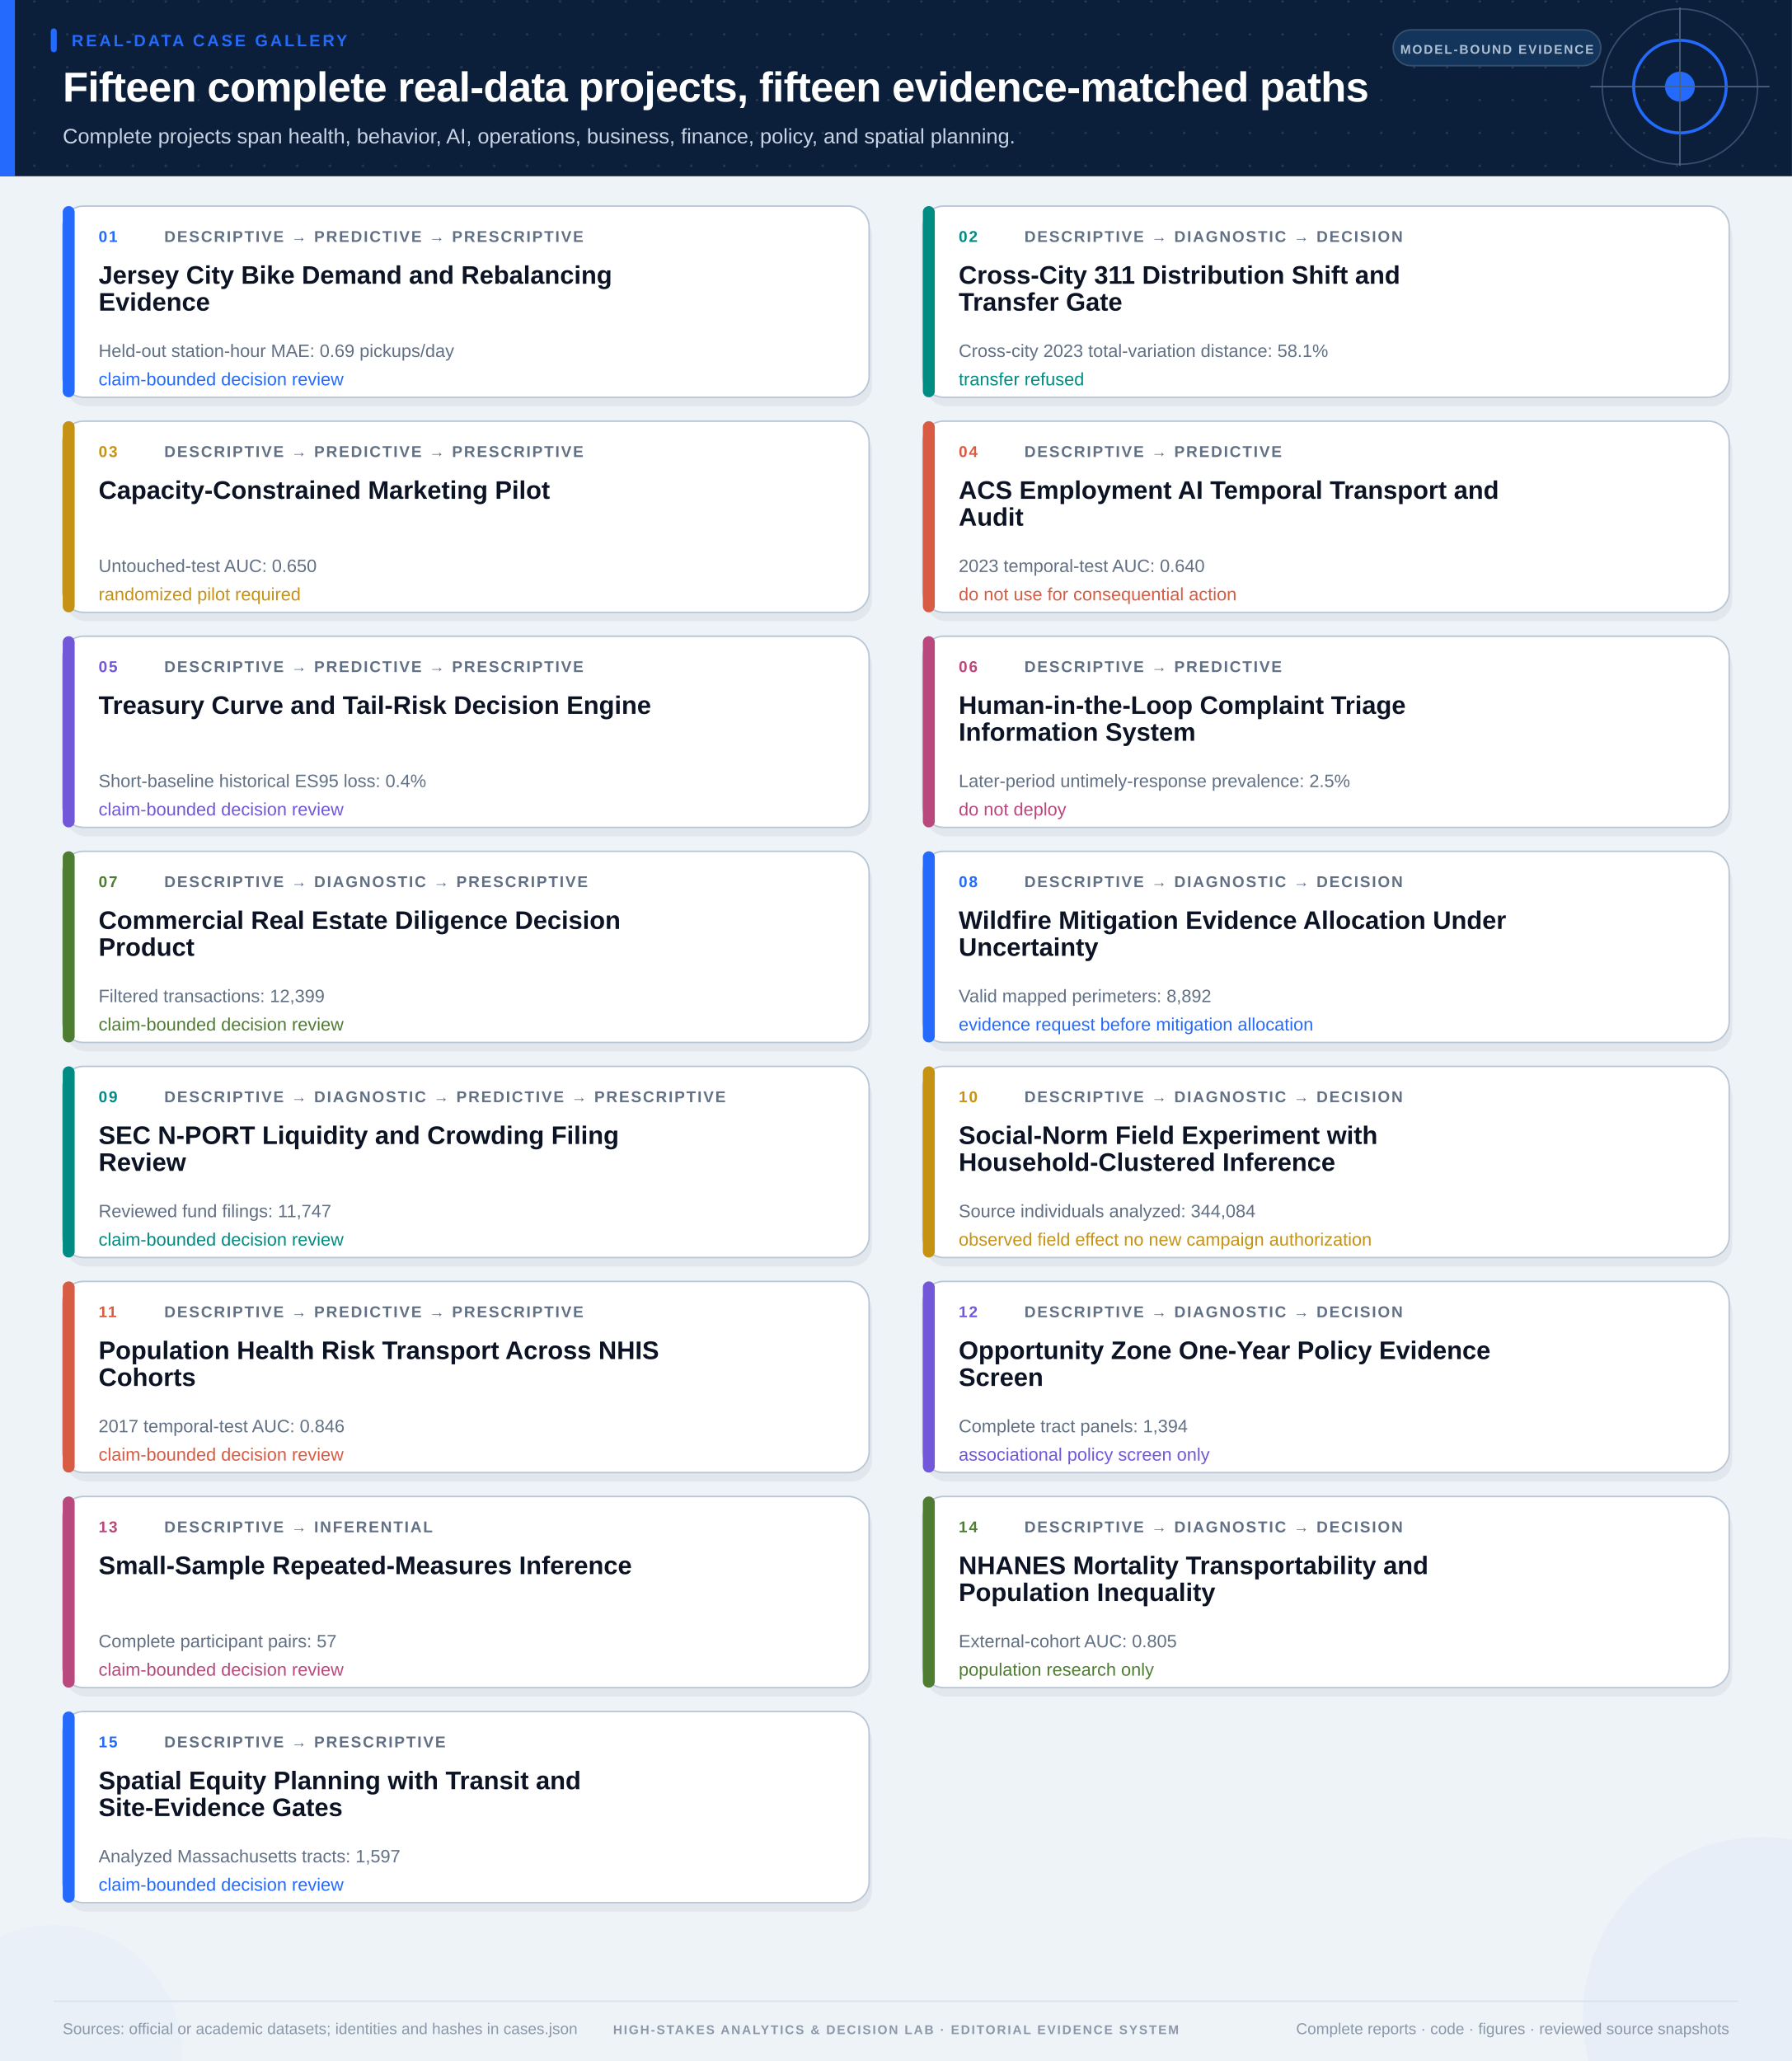
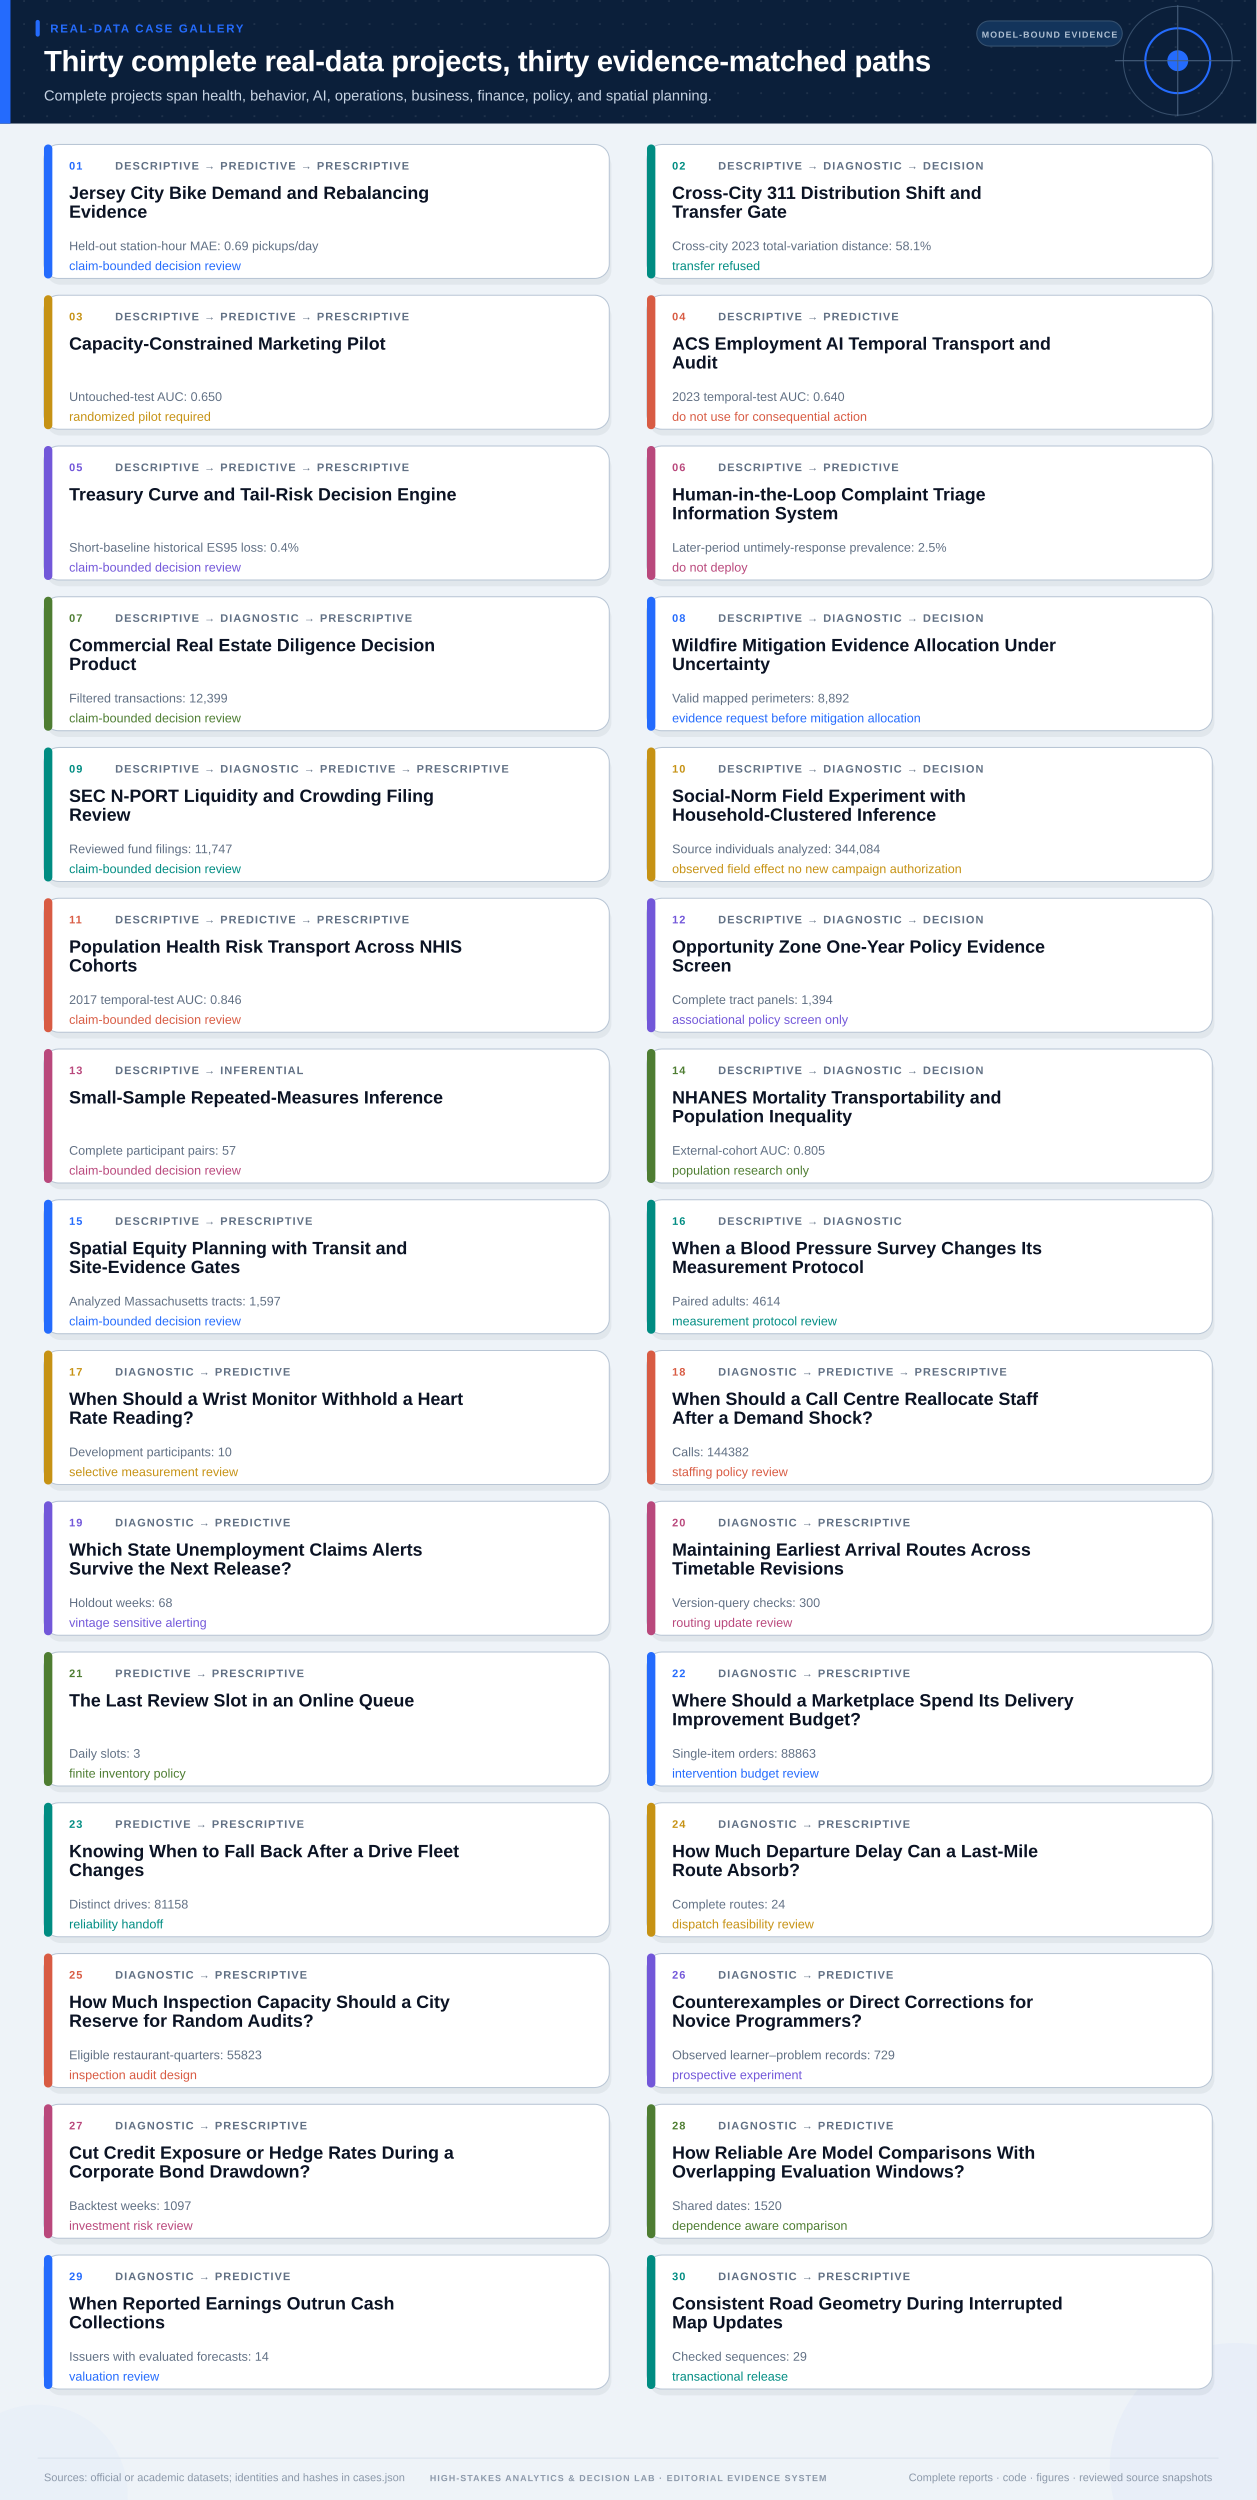
- <svg xmlns="http://www.w3.org/2000/svg" width="1200" height="1380" viewBox="0 0 1200 1380" role="img" aria-labelledby="title desc">
+ <svg xmlns="http://www.w3.org/2000/svg" width="1200" height="2388" viewBox="0 0 1200 2388" role="img" aria-labelledby="title desc">
  <defs>
    <pattern id="headerGrid" width="22" height="22" patternUnits="userSpaceOnUse">
      <circle cx="1" cy="1" r=".85" fill="#FFFFFF" opacity=".12" />
    </pattern>
  </defs>
  <style>
  text { font-family: -apple-system, BlinkMacSystemFont, "Segoe UI", Arial, sans-serif; }
  .kicker { font-size: 11px; font-weight: 800; letter-spacing: 1.6px; }
  .title { font-size: 28px; font-weight: 780; letter-spacing: -0.35px; }
  .subtitle { font-size: 14px; }
  .section { fill: #0B1324; font-size: 17px; font-weight: 720; }
  .label { fill: #263449; font-size: 14px; }
  .small { fill: #617084; font-size: 12px; }
  .eyebrow { fill: #617084; font-size: 10.5px; font-weight: 800; letter-spacing: 1px; }
  .value { fill: #0B1324; font-size: 16px; font-weight: 750; font-variant-numeric: tabular-nums; }
  .big { fill: #0B1324; font-size: 30px; font-weight: 800; font-variant-numeric: tabular-nums; }
  .display { fill: #0B1324; font-size: 38px; font-weight: 820; font-variant-numeric: tabular-nums; }
  .mono { fill: #263449; font-size: 12.5px; font-family: ui-monospace, SFMono-Regular, Menlo, Consolas, monospace; font-variant-numeric: tabular-nums; }
  .pill { font-size: 11px; font-weight: 760; letter-spacing: .25px; }
  .footnote { fill: #8B98A9; font-size: 10.5px; }
  .micro { fill: #8B98A9; font-size: 8.5px; font-weight: 800; letter-spacing: 1px; }
</style>
-   <rect width="1200" height="1380" fill="#EEF3F8" />
-   <circle cx="1180" cy="1350" r="120" fill="#246BFD" opacity=".035" />
-   <circle cx="36" cy="1375" r="86" fill="#246BFD" opacity=".025" />
+   <rect width="1200" height="2388" fill="#EEF3F8" />
+   <circle cx="1180" cy="2358" r="120" fill="#246BFD" opacity=".035" />
+   <circle cx="36" cy="2383" r="86" fill="#246BFD" opacity=".025" />
  <rect width="1200" height="118" fill="#0B1F3A" />
  <rect width="1200" height="118" fill="url(#headerGrid)" />
  <rect width="10" height="118" fill="#246BFD" />
  <rect x="34" y="19" width="4" height="16" rx="2" fill="#246BFD" />
  <text x="48.0" y="31.0" class="kicker" text-anchor="start" style="fill:#246BFD">REAL-DATA CASE GALLERY</text>
-   <text x="42.0" y="68.0" class="title" text-anchor="start" style="fill:#FFFFFF">Fifteen complete real-data projects, fifteen evidence-matched paths</text>
+   <text x="42.0" y="68.0" class="title" text-anchor="start" style="fill:#FFFFFF">Thirty complete real-data projects, thirty evidence-matched paths</text>
  <text x="42.0" y="96.0" class="subtitle" text-anchor="start" style="fill:#C7D4E4">Complete projects span health, behavior, AI, operations, business, finance, policy, and spatial planning.</text>
  <rect x="933" y="20" width="139" height="24" rx="12" fill="#13345B" stroke="#36516F" />
  <text x="1002.5" y="36.0" class="micro" text-anchor="middle" style="fill:#AFC0D3">MODEL-BOUND EVIDENCE</text>
  <circle cx="1125" cy="58" r="31" fill="none" stroke="#246BFD" stroke-width="2" />
  <circle cx="1125" cy="58" r="10" fill="#246BFD" />
  <circle cx="1125" cy="58" r="52" fill="none" stroke="#49627F" stroke-width="1" opacity=".7" />
  <line x1="1065" y1="58" x2="1185" y2="58" stroke="#49627F" stroke-width="1" />
  <line x1="1125" y1="5" x2="1125" y2="111" stroke="#49627F" stroke-width="1" />
  <rect x="44.0" y="144.0" width="540.0" height="128.0" rx="14" fill="#07152A" opacity=".055" />
  <rect x="42.0" y="138.0" width="540.0" height="128.0" rx="14" fill="#FFFFFF" stroke="#B9C6D5" stroke-width="1" />
  <rect x="42.0" y="138.0" width="8" height="128" rx="4" fill="#246BFD" />
  <text x="66.0" y="162.0" class="eyebrow" text-anchor="start" style="fill:#246BFD">01</text>
  <text x="110.0" y="162.0" class="eyebrow" text-anchor="start" style="fill:#617084">DESCRIPTIVE → PREDICTIVE → PRESCRIPTIVE</text>
  <text x="66.0" y="190.0" class="section" text-anchor="start" style="fill:#0B1324">Jersey City Bike Demand and Rebalancing</text>
  <text x="66.0" y="208.0" class="section" text-anchor="start" style="fill:#0B1324">Evidence</text>
  <text x="66.0" y="239.0" class="small" text-anchor="start" style="fill:#617084">Held-out station-hour MAE: 0.69 pickups/day</text>
  <text x="66.0" y="258.0" class="small" text-anchor="start" style="fill:#246BFD">claim-bounded decision review</text>
  <rect x="620.0" y="144.0" width="540.0" height="128.0" rx="14" fill="#07152A" opacity=".055" />
  <rect x="618.0" y="138.0" width="540.0" height="128.0" rx="14" fill="#FFFFFF" stroke="#B9C6D5" stroke-width="1" />
  <rect x="618.0" y="138.0" width="8" height="128" rx="4" fill="#008C82" />
  <text x="642.0" y="162.0" class="eyebrow" text-anchor="start" style="fill:#008C82">02</text>
  <text x="686.0" y="162.0" class="eyebrow" text-anchor="start" style="fill:#617084">DESCRIPTIVE → DIAGNOSTIC → DECISION</text>
  <text x="642.0" y="190.0" class="section" text-anchor="start" style="fill:#0B1324">Cross-City 311 Distribution Shift and</text>
  <text x="642.0" y="208.0" class="section" text-anchor="start" style="fill:#0B1324">Transfer Gate</text>
  <text x="642.0" y="239.0" class="small" text-anchor="start" style="fill:#617084">Cross-city 2023 total-variation distance: 58.1%</text>
  <text x="642.0" y="258.0" class="small" text-anchor="start" style="fill:#008C82">transfer refused</text>
  <rect x="44.0" y="288.0" width="540.0" height="128.0" rx="14" fill="#07152A" opacity=".055" />
  <rect x="42.0" y="282.0" width="540.0" height="128.0" rx="14" fill="#FFFFFF" stroke="#B9C6D5" stroke-width="1" />
  <rect x="42.0" y="282.0" width="8" height="128" rx="4" fill="#C69214" />
  <text x="66.0" y="306.0" class="eyebrow" text-anchor="start" style="fill:#C69214">03</text>
  <text x="110.0" y="306.0" class="eyebrow" text-anchor="start" style="fill:#617084">DESCRIPTIVE → PREDICTIVE → PRESCRIPTIVE</text>
  <text x="66.0" y="334.0" class="section" text-anchor="start" style="fill:#0B1324">Capacity-Constrained Marketing Pilot</text>
  <text x="66.0" y="383.0" class="small" text-anchor="start" style="fill:#617084">Untouched-test AUC: 0.650</text>
  <text x="66.0" y="402.0" class="small" text-anchor="start" style="fill:#C69214">randomized pilot required</text>
  <rect x="620.0" y="288.0" width="540.0" height="128.0" rx="14" fill="#07152A" opacity=".055" />
  <rect x="618.0" y="282.0" width="540.0" height="128.0" rx="14" fill="#FFFFFF" stroke="#B9C6D5" stroke-width="1" />
  <rect x="618.0" y="282.0" width="8" height="128" rx="4" fill="#D85B43" />
  <text x="642.0" y="306.0" class="eyebrow" text-anchor="start" style="fill:#D85B43">04</text>
  <text x="686.0" y="306.0" class="eyebrow" text-anchor="start" style="fill:#617084">DESCRIPTIVE → PREDICTIVE</text>
  <text x="642.0" y="334.0" class="section" text-anchor="start" style="fill:#0B1324">ACS Employment AI Temporal Transport and</text>
  <text x="642.0" y="352.0" class="section" text-anchor="start" style="fill:#0B1324">Audit</text>
  <text x="642.0" y="383.0" class="small" text-anchor="start" style="fill:#617084">2023 temporal-test AUC: 0.640</text>
  <text x="642.0" y="402.0" class="small" text-anchor="start" style="fill:#D85B43">do not use for consequential action</text>
  <rect x="44.0" y="432.0" width="540.0" height="128.0" rx="14" fill="#07152A" opacity=".055" />
  <rect x="42.0" y="426.0" width="540.0" height="128.0" rx="14" fill="#FFFFFF" stroke="#B9C6D5" stroke-width="1" />
  <rect x="42.0" y="426.0" width="8" height="128" rx="4" fill="#7257D9" />
  <text x="66.0" y="450.0" class="eyebrow" text-anchor="start" style="fill:#7257D9">05</text>
  <text x="110.0" y="450.0" class="eyebrow" text-anchor="start" style="fill:#617084">DESCRIPTIVE → PREDICTIVE → PRESCRIPTIVE</text>
  <text x="66.0" y="478.0" class="section" text-anchor="start" style="fill:#0B1324">Treasury Curve and Tail-Risk Decision Engine</text>
  <text x="66.0" y="527.0" class="small" text-anchor="start" style="fill:#617084">Short-baseline historical ES95 loss: 0.4%</text>
  <text x="66.0" y="546.0" class="small" text-anchor="start" style="fill:#7257D9">claim-bounded decision review</text>
  <rect x="620.0" y="432.0" width="540.0" height="128.0" rx="14" fill="#07152A" opacity=".055" />
  <rect x="618.0" y="426.0" width="540.0" height="128.0" rx="14" fill="#FFFFFF" stroke="#B9C6D5" stroke-width="1" />
  <rect x="618.0" y="426.0" width="8" height="128" rx="4" fill="#B9487C" />
  <text x="642.0" y="450.0" class="eyebrow" text-anchor="start" style="fill:#B9487C">06</text>
  <text x="686.0" y="450.0" class="eyebrow" text-anchor="start" style="fill:#617084">DESCRIPTIVE → PREDICTIVE</text>
  <text x="642.0" y="478.0" class="section" text-anchor="start" style="fill:#0B1324">Human-in-the-Loop Complaint Triage</text>
  <text x="642.0" y="496.0" class="section" text-anchor="start" style="fill:#0B1324">Information System</text>
  <text x="642.0" y="527.0" class="small" text-anchor="start" style="fill:#617084">Later-period untimely-response prevalence: 2.5%</text>
  <text x="642.0" y="546.0" class="small" text-anchor="start" style="fill:#B9487C">do not deploy</text>
  <rect x="44.0" y="576.0" width="540.0" height="128.0" rx="14" fill="#07152A" opacity=".055" />
  <rect x="42.0" y="570.0" width="540.0" height="128.0" rx="14" fill="#FFFFFF" stroke="#B9C6D5" stroke-width="1" />
  <rect x="42.0" y="570.0" width="8" height="128" rx="4" fill="#4E7D32" />
  <text x="66.0" y="594.0" class="eyebrow" text-anchor="start" style="fill:#4E7D32">07</text>
  <text x="110.0" y="594.0" class="eyebrow" text-anchor="start" style="fill:#617084">DESCRIPTIVE → DIAGNOSTIC → PRESCRIPTIVE</text>
  <text x="66.0" y="622.0" class="section" text-anchor="start" style="fill:#0B1324">Commercial Real Estate Diligence Decision</text>
  <text x="66.0" y="640.0" class="section" text-anchor="start" style="fill:#0B1324">Product</text>
  <text x="66.0" y="671.0" class="small" text-anchor="start" style="fill:#617084">Filtered transactions: 12,399</text>
  <text x="66.0" y="690.0" class="small" text-anchor="start" style="fill:#4E7D32">claim-bounded decision review</text>
  <rect x="620.0" y="576.0" width="540.0" height="128.0" rx="14" fill="#07152A" opacity=".055" />
  <rect x="618.0" y="570.0" width="540.0" height="128.0" rx="14" fill="#FFFFFF" stroke="#B9C6D5" stroke-width="1" />
  <rect x="618.0" y="570.0" width="8" height="128" rx="4" fill="#246BFD" />
  <text x="642.0" y="594.0" class="eyebrow" text-anchor="start" style="fill:#246BFD">08</text>
  <text x="686.0" y="594.0" class="eyebrow" text-anchor="start" style="fill:#617084">DESCRIPTIVE → DIAGNOSTIC → DECISION</text>
  <text x="642.0" y="622.0" class="section" text-anchor="start" style="fill:#0B1324">Wildfire Mitigation Evidence Allocation Under</text>
  <text x="642.0" y="640.0" class="section" text-anchor="start" style="fill:#0B1324">Uncertainty</text>
  <text x="642.0" y="671.0" class="small" text-anchor="start" style="fill:#617084">Valid mapped perimeters: 8,892</text>
  <text x="642.0" y="690.0" class="small" text-anchor="start" style="fill:#246BFD">evidence request before mitigation allocation</text>
  <rect x="44.0" y="720.0" width="540.0" height="128.0" rx="14" fill="#07152A" opacity=".055" />
  <rect x="42.0" y="714.0" width="540.0" height="128.0" rx="14" fill="#FFFFFF" stroke="#B9C6D5" stroke-width="1" />
  <rect x="42.0" y="714.0" width="8" height="128" rx="4" fill="#008C82" />
  <text x="66.0" y="738.0" class="eyebrow" text-anchor="start" style="fill:#008C82">09</text>
  <text x="110.0" y="738.0" class="eyebrow" text-anchor="start" style="fill:#617084">DESCRIPTIVE → DIAGNOSTIC → PREDICTIVE → PRESCRIPTIVE</text>
  <text x="66.0" y="766.0" class="section" text-anchor="start" style="fill:#0B1324">SEC N-PORT Liquidity and Crowding Filing</text>
  <text x="66.0" y="784.0" class="section" text-anchor="start" style="fill:#0B1324">Review</text>
  <text x="66.0" y="815.0" class="small" text-anchor="start" style="fill:#617084">Reviewed fund filings: 11,747</text>
  <text x="66.0" y="834.0" class="small" text-anchor="start" style="fill:#008C82">claim-bounded decision review</text>
  <rect x="620.0" y="720.0" width="540.0" height="128.0" rx="14" fill="#07152A" opacity=".055" />
  <rect x="618.0" y="714.0" width="540.0" height="128.0" rx="14" fill="#FFFFFF" stroke="#B9C6D5" stroke-width="1" />
  <rect x="618.0" y="714.0" width="8" height="128" rx="4" fill="#C69214" />
  <text x="642.0" y="738.0" class="eyebrow" text-anchor="start" style="fill:#C69214">10</text>
  <text x="686.0" y="738.0" class="eyebrow" text-anchor="start" style="fill:#617084">DESCRIPTIVE → DIAGNOSTIC → DECISION</text>
  <text x="642.0" y="766.0" class="section" text-anchor="start" style="fill:#0B1324">Social-Norm Field Experiment with</text>
  <text x="642.0" y="784.0" class="section" text-anchor="start" style="fill:#0B1324">Household-Clustered Inference</text>
  <text x="642.0" y="815.0" class="small" text-anchor="start" style="fill:#617084">Source individuals analyzed: 344,084</text>
  <text x="642.0" y="834.0" class="small" text-anchor="start" style="fill:#C69214">observed field effect no new campaign authorization</text>
  <rect x="44.0" y="864.0" width="540.0" height="128.0" rx="14" fill="#07152A" opacity=".055" />
  <rect x="42.0" y="858.0" width="540.0" height="128.0" rx="14" fill="#FFFFFF" stroke="#B9C6D5" stroke-width="1" />
  <rect x="42.0" y="858.0" width="8" height="128" rx="4" fill="#D85B43" />
  <text x="66.0" y="882.0" class="eyebrow" text-anchor="start" style="fill:#D85B43">11</text>
  <text x="110.0" y="882.0" class="eyebrow" text-anchor="start" style="fill:#617084">DESCRIPTIVE → PREDICTIVE → PRESCRIPTIVE</text>
  <text x="66.0" y="910.0" class="section" text-anchor="start" style="fill:#0B1324">Population Health Risk Transport Across NHIS</text>
  <text x="66.0" y="928.0" class="section" text-anchor="start" style="fill:#0B1324">Cohorts</text>
  <text x="66.0" y="959.0" class="small" text-anchor="start" style="fill:#617084">2017 temporal-test AUC: 0.846</text>
  <text x="66.0" y="978.0" class="small" text-anchor="start" style="fill:#D85B43">claim-bounded decision review</text>
  <rect x="620.0" y="864.0" width="540.0" height="128.0" rx="14" fill="#07152A" opacity=".055" />
  <rect x="618.0" y="858.0" width="540.0" height="128.0" rx="14" fill="#FFFFFF" stroke="#B9C6D5" stroke-width="1" />
  <rect x="618.0" y="858.0" width="8" height="128" rx="4" fill="#7257D9" />
  <text x="642.0" y="882.0" class="eyebrow" text-anchor="start" style="fill:#7257D9">12</text>
  <text x="686.0" y="882.0" class="eyebrow" text-anchor="start" style="fill:#617084">DESCRIPTIVE → DIAGNOSTIC → DECISION</text>
  <text x="642.0" y="910.0" class="section" text-anchor="start" style="fill:#0B1324">Opportunity Zone One-Year Policy Evidence</text>
  <text x="642.0" y="928.0" class="section" text-anchor="start" style="fill:#0B1324">Screen</text>
  <text x="642.0" y="959.0" class="small" text-anchor="start" style="fill:#617084">Complete tract panels: 1,394</text>
  <text x="642.0" y="978.0" class="small" text-anchor="start" style="fill:#7257D9">associational policy screen only</text>
  <rect x="44.0" y="1008.0" width="540.0" height="128.0" rx="14" fill="#07152A" opacity=".055" />
  <rect x="42.0" y="1002.0" width="540.0" height="128.0" rx="14" fill="#FFFFFF" stroke="#B9C6D5" stroke-width="1" />
  <rect x="42.0" y="1002.0" width="8" height="128" rx="4" fill="#B9487C" />
  <text x="66.0" y="1026.0" class="eyebrow" text-anchor="start" style="fill:#B9487C">13</text>
  <text x="110.0" y="1026.0" class="eyebrow" text-anchor="start" style="fill:#617084">DESCRIPTIVE → INFERENTIAL</text>
  <text x="66.0" y="1054.0" class="section" text-anchor="start" style="fill:#0B1324">Small-Sample Repeated-Measures Inference</text>
  <text x="66.0" y="1103.0" class="small" text-anchor="start" style="fill:#617084">Complete participant pairs: 57</text>
  <text x="66.0" y="1122.0" class="small" text-anchor="start" style="fill:#B9487C">claim-bounded decision review</text>
  <rect x="620.0" y="1008.0" width="540.0" height="128.0" rx="14" fill="#07152A" opacity=".055" />
  <rect x="618.0" y="1002.0" width="540.0" height="128.0" rx="14" fill="#FFFFFF" stroke="#B9C6D5" stroke-width="1" />
  <rect x="618.0" y="1002.0" width="8" height="128" rx="4" fill="#4E7D32" />
  <text x="642.0" y="1026.0" class="eyebrow" text-anchor="start" style="fill:#4E7D32">14</text>
  <text x="686.0" y="1026.0" class="eyebrow" text-anchor="start" style="fill:#617084">DESCRIPTIVE → DIAGNOSTIC → DECISION</text>
  <text x="642.0" y="1054.0" class="section" text-anchor="start" style="fill:#0B1324">NHANES Mortality Transportability and</text>
  <text x="642.0" y="1072.0" class="section" text-anchor="start" style="fill:#0B1324">Population Inequality</text>
  <text x="642.0" y="1103.0" class="small" text-anchor="start" style="fill:#617084">External-cohort AUC: 0.805</text>
  <text x="642.0" y="1122.0" class="small" text-anchor="start" style="fill:#4E7D32">population research only</text>
  <rect x="44.0" y="1152.0" width="540.0" height="128.0" rx="14" fill="#07152A" opacity=".055" />
  <rect x="42.0" y="1146.0" width="540.0" height="128.0" rx="14" fill="#FFFFFF" stroke="#B9C6D5" stroke-width="1" />
  <rect x="42.0" y="1146.0" width="8" height="128" rx="4" fill="#246BFD" />
  <text x="66.0" y="1170.0" class="eyebrow" text-anchor="start" style="fill:#246BFD">15</text>
  <text x="110.0" y="1170.0" class="eyebrow" text-anchor="start" style="fill:#617084">DESCRIPTIVE → PRESCRIPTIVE</text>
  <text x="66.0" y="1198.0" class="section" text-anchor="start" style="fill:#0B1324">Spatial Equity Planning with Transit and</text>
  <text x="66.0" y="1216.0" class="section" text-anchor="start" style="fill:#0B1324">Site-Evidence Gates</text>
  <text x="66.0" y="1247.0" class="small" text-anchor="start" style="fill:#617084">Analyzed Massachusetts tracts: 1,597</text>
  <text x="66.0" y="1266.0" class="small" text-anchor="start" style="fill:#246BFD">claim-bounded decision review</text>
-   <line x1="36" y1="1340.0" x2="1164" y2="1340.0" stroke="#D9E2EC" stroke-width="1" />
-   <text x="42.0" y="1362.0" class="footnote" text-anchor="start">Sources: official or academic datasets; identities and hashes in cases.json</text>
-   <text x="1158.0" y="1362.0" class="footnote" text-anchor="end">Complete reports · code · figures · reviewed source snapshots</text>
-   <text x="600.0" y="1362.0" class="micro" text-anchor="middle" style="fill:#8B98A9">HIGH-STAKES ANALYTICS &amp; DECISION LAB · EDITORIAL EVIDENCE SYSTEM</text>
+   <rect x="620.0" y="1152.0" width="540.0" height="128.0" rx="14" fill="#07152A" opacity=".055" />
+   <rect x="618.0" y="1146.0" width="540.0" height="128.0" rx="14" fill="#FFFFFF" stroke="#B9C6D5" stroke-width="1" />
+   <rect x="618.0" y="1146.0" width="8" height="128" rx="4" fill="#008C82" />
+   <text x="642.0" y="1170.0" class="eyebrow" text-anchor="start" style="fill:#008C82">16</text>
+   <text x="686.0" y="1170.0" class="eyebrow" text-anchor="start" style="fill:#617084">DESCRIPTIVE → DIAGNOSTIC</text>
+   <text x="642.0" y="1198.0" class="section" text-anchor="start" style="fill:#0B1324">When a Blood Pressure Survey Changes Its</text>
+   <text x="642.0" y="1216.0" class="section" text-anchor="start" style="fill:#0B1324">Measurement Protocol</text>
+   <text x="642.0" y="1247.0" class="small" text-anchor="start" style="fill:#617084">Paired adults: 4614</text>
+   <text x="642.0" y="1266.0" class="small" text-anchor="start" style="fill:#008C82">measurement protocol review</text>
+   <rect x="44.0" y="1296.0" width="540.0" height="128.0" rx="14" fill="#07152A" opacity=".055" />
+   <rect x="42.0" y="1290.0" width="540.0" height="128.0" rx="14" fill="#FFFFFF" stroke="#B9C6D5" stroke-width="1" />
+   <rect x="42.0" y="1290.0" width="8" height="128" rx="4" fill="#C69214" />
+   <text x="66.0" y="1314.0" class="eyebrow" text-anchor="start" style="fill:#C69214">17</text>
+   <text x="110.0" y="1314.0" class="eyebrow" text-anchor="start" style="fill:#617084">DIAGNOSTIC → PREDICTIVE</text>
+   <text x="66.0" y="1342.0" class="section" text-anchor="start" style="fill:#0B1324">When Should a Wrist Monitor Withhold a Heart</text>
+   <text x="66.0" y="1360.0" class="section" text-anchor="start" style="fill:#0B1324">Rate Reading?</text>
+   <text x="66.0" y="1391.0" class="small" text-anchor="start" style="fill:#617084">Development participants: 10</text>
+   <text x="66.0" y="1410.0" class="small" text-anchor="start" style="fill:#C69214">selective measurement review</text>
+   <rect x="620.0" y="1296.0" width="540.0" height="128.0" rx="14" fill="#07152A" opacity=".055" />
+   <rect x="618.0" y="1290.0" width="540.0" height="128.0" rx="14" fill="#FFFFFF" stroke="#B9C6D5" stroke-width="1" />
+   <rect x="618.0" y="1290.0" width="8" height="128" rx="4" fill="#D85B43" />
+   <text x="642.0" y="1314.0" class="eyebrow" text-anchor="start" style="fill:#D85B43">18</text>
+   <text x="686.0" y="1314.0" class="eyebrow" text-anchor="start" style="fill:#617084">DIAGNOSTIC → PREDICTIVE → PRESCRIPTIVE</text>
+   <text x="642.0" y="1342.0" class="section" text-anchor="start" style="fill:#0B1324">When Should a Call Centre Reallocate Staff</text>
+   <text x="642.0" y="1360.0" class="section" text-anchor="start" style="fill:#0B1324">After a Demand Shock?</text>
+   <text x="642.0" y="1391.0" class="small" text-anchor="start" style="fill:#617084">Calls: 144382</text>
+   <text x="642.0" y="1410.0" class="small" text-anchor="start" style="fill:#D85B43">staffing policy review</text>
+   <rect x="44.0" y="1440.0" width="540.0" height="128.0" rx="14" fill="#07152A" opacity=".055" />
+   <rect x="42.0" y="1434.0" width="540.0" height="128.0" rx="14" fill="#FFFFFF" stroke="#B9C6D5" stroke-width="1" />
+   <rect x="42.0" y="1434.0" width="8" height="128" rx="4" fill="#7257D9" />
+   <text x="66.0" y="1458.0" class="eyebrow" text-anchor="start" style="fill:#7257D9">19</text>
+   <text x="110.0" y="1458.0" class="eyebrow" text-anchor="start" style="fill:#617084">DIAGNOSTIC → PREDICTIVE</text>
+   <text x="66.0" y="1486.0" class="section" text-anchor="start" style="fill:#0B1324">Which State Unemployment Claims Alerts</text>
+   <text x="66.0" y="1504.0" class="section" text-anchor="start" style="fill:#0B1324">Survive the Next Release?</text>
+   <text x="66.0" y="1535.0" class="small" text-anchor="start" style="fill:#617084">Holdout weeks: 68</text>
+   <text x="66.0" y="1554.0" class="small" text-anchor="start" style="fill:#7257D9">vintage sensitive alerting</text>
+   <rect x="620.0" y="1440.0" width="540.0" height="128.0" rx="14" fill="#07152A" opacity=".055" />
+   <rect x="618.0" y="1434.0" width="540.0" height="128.0" rx="14" fill="#FFFFFF" stroke="#B9C6D5" stroke-width="1" />
+   <rect x="618.0" y="1434.0" width="8" height="128" rx="4" fill="#B9487C" />
+   <text x="642.0" y="1458.0" class="eyebrow" text-anchor="start" style="fill:#B9487C">20</text>
+   <text x="686.0" y="1458.0" class="eyebrow" text-anchor="start" style="fill:#617084">DIAGNOSTIC → PRESCRIPTIVE</text>
+   <text x="642.0" y="1486.0" class="section" text-anchor="start" style="fill:#0B1324">Maintaining Earliest Arrival Routes Across</text>
+   <text x="642.0" y="1504.0" class="section" text-anchor="start" style="fill:#0B1324">Timetable Revisions</text>
+   <text x="642.0" y="1535.0" class="small" text-anchor="start" style="fill:#617084">Version-query checks: 300</text>
+   <text x="642.0" y="1554.0" class="small" text-anchor="start" style="fill:#B9487C">routing update review</text>
+   <rect x="44.0" y="1584.0" width="540.0" height="128.0" rx="14" fill="#07152A" opacity=".055" />
+   <rect x="42.0" y="1578.0" width="540.0" height="128.0" rx="14" fill="#FFFFFF" stroke="#B9C6D5" stroke-width="1" />
+   <rect x="42.0" y="1578.0" width="8" height="128" rx="4" fill="#4E7D32" />
+   <text x="66.0" y="1602.0" class="eyebrow" text-anchor="start" style="fill:#4E7D32">21</text>
+   <text x="110.0" y="1602.0" class="eyebrow" text-anchor="start" style="fill:#617084">PREDICTIVE → PRESCRIPTIVE</text>
+   <text x="66.0" y="1630.0" class="section" text-anchor="start" style="fill:#0B1324">The Last Review Slot in an Online Queue</text>
+   <text x="66.0" y="1679.0" class="small" text-anchor="start" style="fill:#617084">Daily slots: 3</text>
+   <text x="66.0" y="1698.0" class="small" text-anchor="start" style="fill:#4E7D32">finite inventory policy</text>
+   <rect x="620.0" y="1584.0" width="540.0" height="128.0" rx="14" fill="#07152A" opacity=".055" />
+   <rect x="618.0" y="1578.0" width="540.0" height="128.0" rx="14" fill="#FFFFFF" stroke="#B9C6D5" stroke-width="1" />
+   <rect x="618.0" y="1578.0" width="8" height="128" rx="4" fill="#246BFD" />
+   <text x="642.0" y="1602.0" class="eyebrow" text-anchor="start" style="fill:#246BFD">22</text>
+   <text x="686.0" y="1602.0" class="eyebrow" text-anchor="start" style="fill:#617084">DIAGNOSTIC → PRESCRIPTIVE</text>
+   <text x="642.0" y="1630.0" class="section" text-anchor="start" style="fill:#0B1324">Where Should a Marketplace Spend Its Delivery</text>
+   <text x="642.0" y="1648.0" class="section" text-anchor="start" style="fill:#0B1324">Improvement Budget?</text>
+   <text x="642.0" y="1679.0" class="small" text-anchor="start" style="fill:#617084">Single-item orders: 88863</text>
+   <text x="642.0" y="1698.0" class="small" text-anchor="start" style="fill:#246BFD">intervention budget review</text>
+   <rect x="44.0" y="1728.0" width="540.0" height="128.0" rx="14" fill="#07152A" opacity=".055" />
+   <rect x="42.0" y="1722.0" width="540.0" height="128.0" rx="14" fill="#FFFFFF" stroke="#B9C6D5" stroke-width="1" />
+   <rect x="42.0" y="1722.0" width="8" height="128" rx="4" fill="#008C82" />
+   <text x="66.0" y="1746.0" class="eyebrow" text-anchor="start" style="fill:#008C82">23</text>
+   <text x="110.0" y="1746.0" class="eyebrow" text-anchor="start" style="fill:#617084">PREDICTIVE → PRESCRIPTIVE</text>
+   <text x="66.0" y="1774.0" class="section" text-anchor="start" style="fill:#0B1324">Knowing When to Fall Back After a Drive Fleet</text>
+   <text x="66.0" y="1792.0" class="section" text-anchor="start" style="fill:#0B1324">Changes</text>
+   <text x="66.0" y="1823.0" class="small" text-anchor="start" style="fill:#617084">Distinct drives: 81158</text>
+   <text x="66.0" y="1842.0" class="small" text-anchor="start" style="fill:#008C82">reliability handoff</text>
+   <rect x="620.0" y="1728.0" width="540.0" height="128.0" rx="14" fill="#07152A" opacity=".055" />
+   <rect x="618.0" y="1722.0" width="540.0" height="128.0" rx="14" fill="#FFFFFF" stroke="#B9C6D5" stroke-width="1" />
+   <rect x="618.0" y="1722.0" width="8" height="128" rx="4" fill="#C69214" />
+   <text x="642.0" y="1746.0" class="eyebrow" text-anchor="start" style="fill:#C69214">24</text>
+   <text x="686.0" y="1746.0" class="eyebrow" text-anchor="start" style="fill:#617084">DIAGNOSTIC → PRESCRIPTIVE</text>
+   <text x="642.0" y="1774.0" class="section" text-anchor="start" style="fill:#0B1324">How Much Departure Delay Can a Last-Mile</text>
+   <text x="642.0" y="1792.0" class="section" text-anchor="start" style="fill:#0B1324">Route Absorb?</text>
+   <text x="642.0" y="1823.0" class="small" text-anchor="start" style="fill:#617084">Complete routes: 24</text>
+   <text x="642.0" y="1842.0" class="small" text-anchor="start" style="fill:#C69214">dispatch feasibility review</text>
+   <rect x="44.0" y="1872.0" width="540.0" height="128.0" rx="14" fill="#07152A" opacity=".055" />
+   <rect x="42.0" y="1866.0" width="540.0" height="128.0" rx="14" fill="#FFFFFF" stroke="#B9C6D5" stroke-width="1" />
+   <rect x="42.0" y="1866.0" width="8" height="128" rx="4" fill="#D85B43" />
+   <text x="66.0" y="1890.0" class="eyebrow" text-anchor="start" style="fill:#D85B43">25</text>
+   <text x="110.0" y="1890.0" class="eyebrow" text-anchor="start" style="fill:#617084">DIAGNOSTIC → PRESCRIPTIVE</text>
+   <text x="66.0" y="1918.0" class="section" text-anchor="start" style="fill:#0B1324">How Much Inspection Capacity Should a City</text>
+   <text x="66.0" y="1936.0" class="section" text-anchor="start" style="fill:#0B1324">Reserve for Random Audits?</text>
+   <text x="66.0" y="1967.0" class="small" text-anchor="start" style="fill:#617084">Eligible restaurant-quarters: 55823</text>
+   <text x="66.0" y="1986.0" class="small" text-anchor="start" style="fill:#D85B43">inspection audit design</text>
+   <rect x="620.0" y="1872.0" width="540.0" height="128.0" rx="14" fill="#07152A" opacity=".055" />
+   <rect x="618.0" y="1866.0" width="540.0" height="128.0" rx="14" fill="#FFFFFF" stroke="#B9C6D5" stroke-width="1" />
+   <rect x="618.0" y="1866.0" width="8" height="128" rx="4" fill="#7257D9" />
+   <text x="642.0" y="1890.0" class="eyebrow" text-anchor="start" style="fill:#7257D9">26</text>
+   <text x="686.0" y="1890.0" class="eyebrow" text-anchor="start" style="fill:#617084">DIAGNOSTIC → PREDICTIVE</text>
+   <text x="642.0" y="1918.0" class="section" text-anchor="start" style="fill:#0B1324">Counterexamples or Direct Corrections for</text>
+   <text x="642.0" y="1936.0" class="section" text-anchor="start" style="fill:#0B1324">Novice Programmers?</text>
+   <text x="642.0" y="1967.0" class="small" text-anchor="start" style="fill:#617084">Observed learner–problem records: 729</text>
+   <text x="642.0" y="1986.0" class="small" text-anchor="start" style="fill:#7257D9">prospective experiment</text>
+   <rect x="44.0" y="2016.0" width="540.0" height="128.0" rx="14" fill="#07152A" opacity=".055" />
+   <rect x="42.0" y="2010.0" width="540.0" height="128.0" rx="14" fill="#FFFFFF" stroke="#B9C6D5" stroke-width="1" />
+   <rect x="42.0" y="2010.0" width="8" height="128" rx="4" fill="#B9487C" />
+   <text x="66.0" y="2034.0" class="eyebrow" text-anchor="start" style="fill:#B9487C">27</text>
+   <text x="110.0" y="2034.0" class="eyebrow" text-anchor="start" style="fill:#617084">DIAGNOSTIC → PRESCRIPTIVE</text>
+   <text x="66.0" y="2062.0" class="section" text-anchor="start" style="fill:#0B1324">Cut Credit Exposure or Hedge Rates During a</text>
+   <text x="66.0" y="2080.0" class="section" text-anchor="start" style="fill:#0B1324">Corporate Bond Drawdown?</text>
+   <text x="66.0" y="2111.0" class="small" text-anchor="start" style="fill:#617084">Backtest weeks: 1097</text>
+   <text x="66.0" y="2130.0" class="small" text-anchor="start" style="fill:#B9487C">investment risk review</text>
+   <rect x="620.0" y="2016.0" width="540.0" height="128.0" rx="14" fill="#07152A" opacity=".055" />
+   <rect x="618.0" y="2010.0" width="540.0" height="128.0" rx="14" fill="#FFFFFF" stroke="#B9C6D5" stroke-width="1" />
+   <rect x="618.0" y="2010.0" width="8" height="128" rx="4" fill="#4E7D32" />
+   <text x="642.0" y="2034.0" class="eyebrow" text-anchor="start" style="fill:#4E7D32">28</text>
+   <text x="686.0" y="2034.0" class="eyebrow" text-anchor="start" style="fill:#617084">DIAGNOSTIC → PREDICTIVE</text>
+   <text x="642.0" y="2062.0" class="section" text-anchor="start" style="fill:#0B1324">How Reliable Are Model Comparisons With</text>
+   <text x="642.0" y="2080.0" class="section" text-anchor="start" style="fill:#0B1324">Overlapping Evaluation Windows?</text>
+   <text x="642.0" y="2111.0" class="small" text-anchor="start" style="fill:#617084">Shared dates: 1520</text>
+   <text x="642.0" y="2130.0" class="small" text-anchor="start" style="fill:#4E7D32">dependence aware comparison</text>
+   <rect x="44.0" y="2160.0" width="540.0" height="128.0" rx="14" fill="#07152A" opacity=".055" />
+   <rect x="42.0" y="2154.0" width="540.0" height="128.0" rx="14" fill="#FFFFFF" stroke="#B9C6D5" stroke-width="1" />
+   <rect x="42.0" y="2154.0" width="8" height="128" rx="4" fill="#246BFD" />
+   <text x="66.0" y="2178.0" class="eyebrow" text-anchor="start" style="fill:#246BFD">29</text>
+   <text x="110.0" y="2178.0" class="eyebrow" text-anchor="start" style="fill:#617084">DIAGNOSTIC → PREDICTIVE</text>
+   <text x="66.0" y="2206.0" class="section" text-anchor="start" style="fill:#0B1324">When Reported Earnings Outrun Cash</text>
+   <text x="66.0" y="2224.0" class="section" text-anchor="start" style="fill:#0B1324">Collections</text>
+   <text x="66.0" y="2255.0" class="small" text-anchor="start" style="fill:#617084">Issuers with evaluated forecasts: 14</text>
+   <text x="66.0" y="2274.0" class="small" text-anchor="start" style="fill:#246BFD">valuation review</text>
+   <rect x="620.0" y="2160.0" width="540.0" height="128.0" rx="14" fill="#07152A" opacity=".055" />
+   <rect x="618.0" y="2154.0" width="540.0" height="128.0" rx="14" fill="#FFFFFF" stroke="#B9C6D5" stroke-width="1" />
+   <rect x="618.0" y="2154.0" width="8" height="128" rx="4" fill="#008C82" />
+   <text x="642.0" y="2178.0" class="eyebrow" text-anchor="start" style="fill:#008C82">30</text>
+   <text x="686.0" y="2178.0" class="eyebrow" text-anchor="start" style="fill:#617084">DIAGNOSTIC → PRESCRIPTIVE</text>
+   <text x="642.0" y="2206.0" class="section" text-anchor="start" style="fill:#0B1324">Consistent Road Geometry During Interrupted</text>
+   <text x="642.0" y="2224.0" class="section" text-anchor="start" style="fill:#0B1324">Map Updates</text>
+   <text x="642.0" y="2255.0" class="small" text-anchor="start" style="fill:#617084">Checked sequences: 29</text>
+   <text x="642.0" y="2274.0" class="small" text-anchor="start" style="fill:#008C82">transactional release</text>
+   <line x1="36" y1="2348.0" x2="1164" y2="2348.0" stroke="#D9E2EC" stroke-width="1" />
+   <text x="42.0" y="2370.0" class="footnote" text-anchor="start">Sources: official or academic datasets; identities and hashes in cases.json</text>
+   <text x="1158.0" y="2370.0" class="footnote" text-anchor="end">Complete reports · code · figures · reviewed source snapshots</text>
+   <text x="600.0" y="2370.0" class="micro" text-anchor="middle" style="fill:#8B98A9">HIGH-STAKES ANALYTICS &amp; DECISION LAB · EDITORIAL EVIDENCE SYSTEM</text>
</svg>
